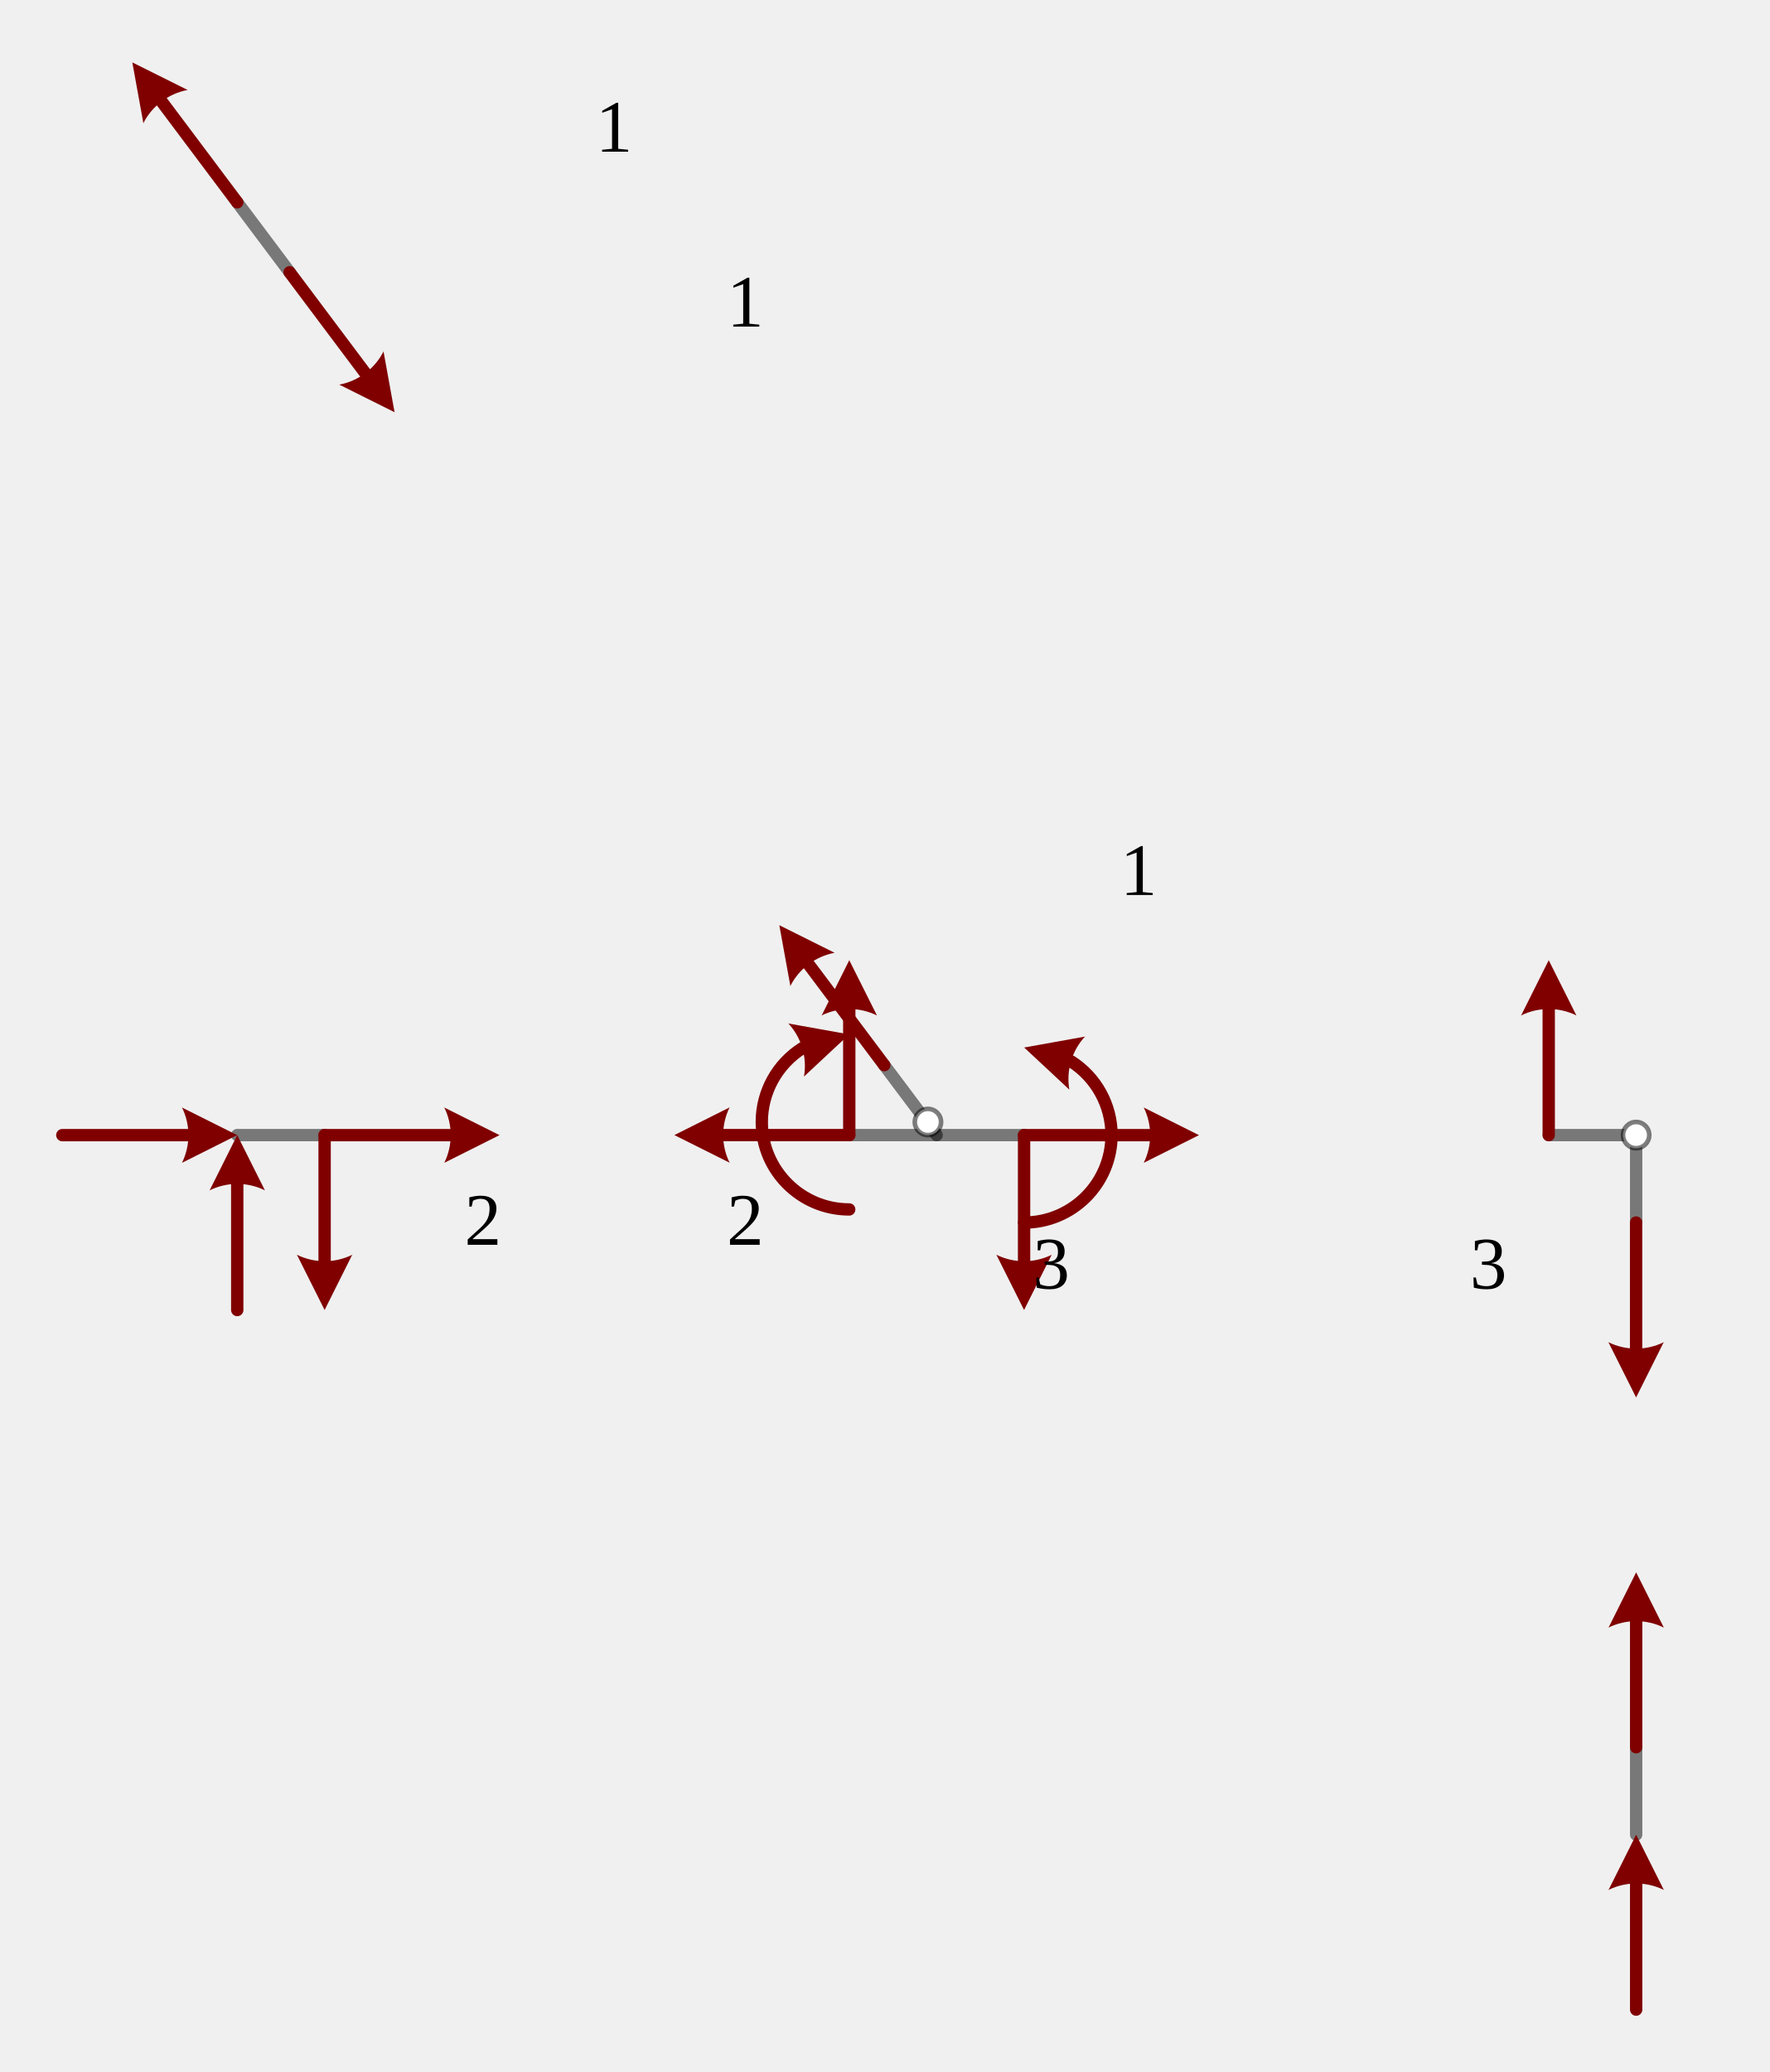
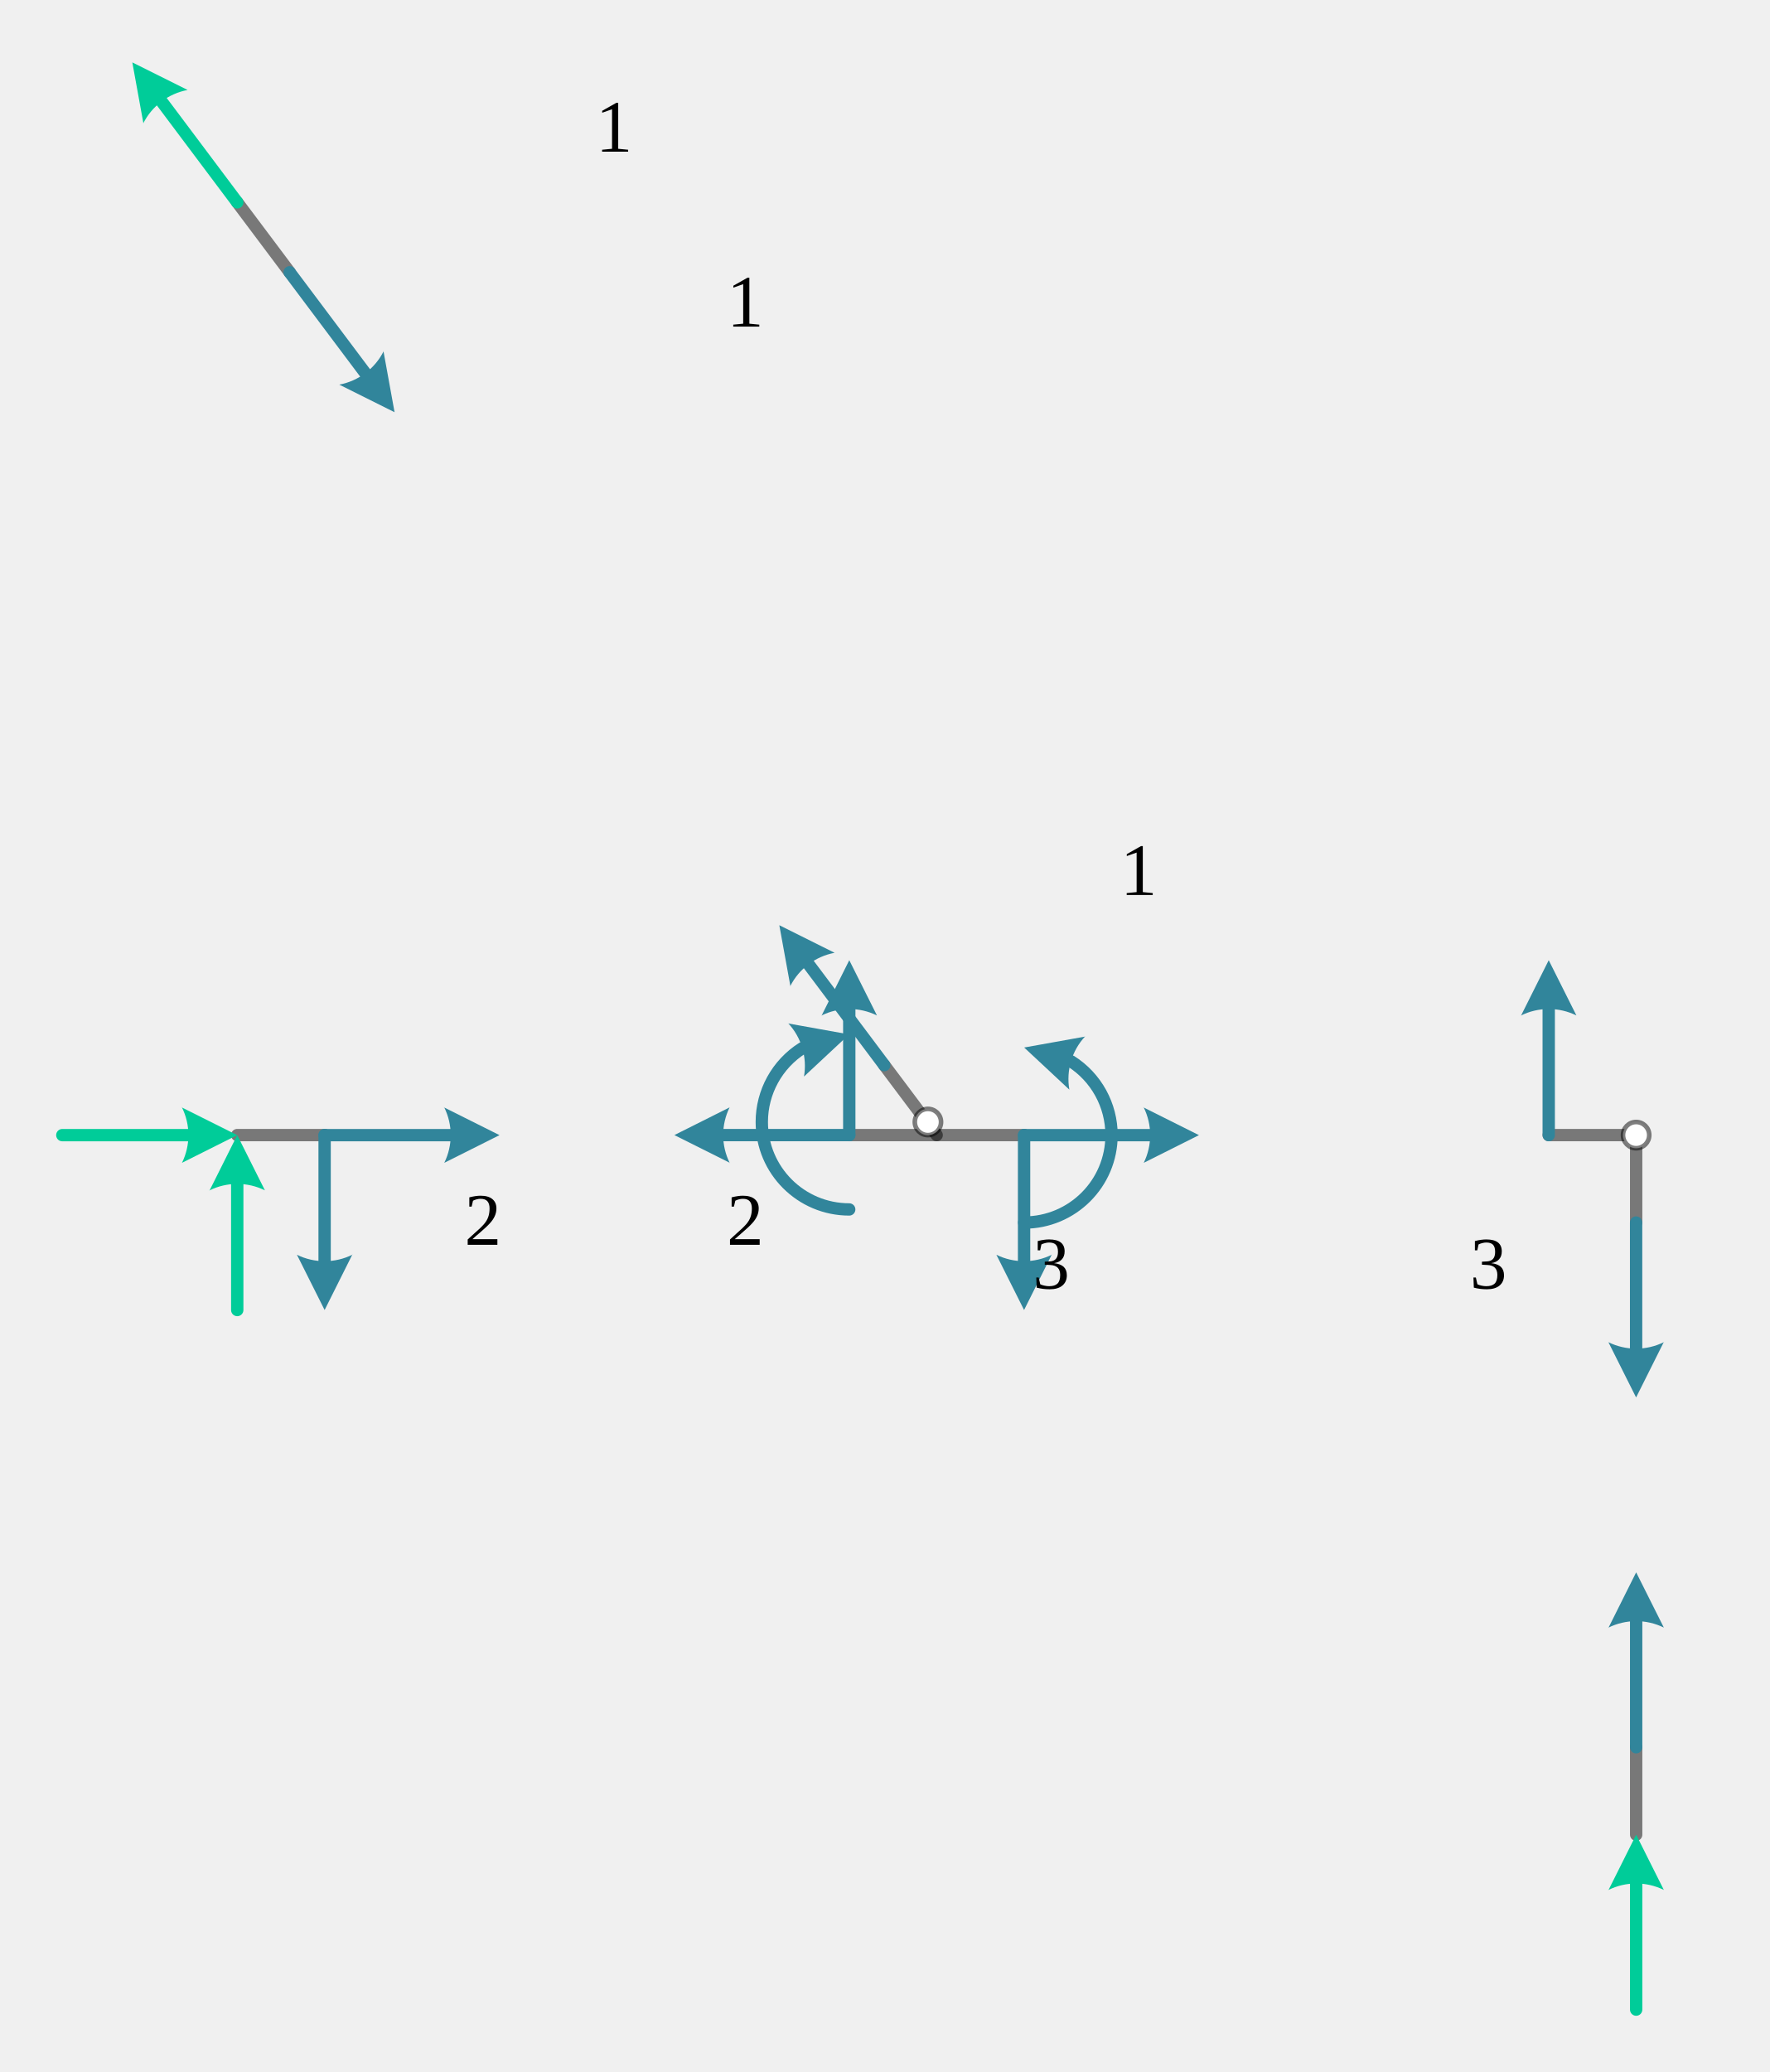
- <svg xmlns="http://www.w3.org/2000/svg" xmlns:ns1="http://schemas.microsoft.com/visio/2003/SVGExtensions/" xmlns:xlink="http://www.w3.org/1999/xlink" width="3.984in" height="4.664in" viewBox="0 0 286.86 335.805" xml:space="preserve" color-interpolation-filters="sRGB" class="st8">
+ <svg xmlns="http://www.w3.org/2000/svg" xmlns:ns1="http://schemas.microsoft.com/visio/2003/SVGExtensions/" xmlns:xlink="http://www.w3.org/1999/xlink" width="3.984in" height="4.664in" viewBox="0 0 286.86 335.805" xml:space="preserve" color-interpolation-filters="sRGB" class="st10">
  <ns1:documentProperties ns1:langID="1043" ns1:metric="true" ns1:viewMarkup="false" />
  <style type="text/css">
	
		.st1 {stroke:#000000;stroke-linecap:round;stroke-linejoin:round;stroke-opacity:0.5;stroke-width:2}
		.st2 {fill:#ffffff;stroke:#000000;stroke-linecap:round;stroke-linejoin:round;stroke-opacity:0.5;stroke-width:0.75}
- 		.st3 {marker-start:url(#mrkr5-31);stroke:#800000;stroke-linecap:round;stroke-linejoin:round;stroke-width:2}
- 		.st4 {fill:#800000;fill-opacity:1;stroke:#800000;stroke-opacity:1;stroke-width:0.442}
- 		.st5 {marker-end:url(#mrkr5-107);stroke:#800000;stroke-linecap:round;stroke-linejoin:round;stroke-width:2}
- 		.st6 {fill:none;stroke:none;stroke-linecap:round;stroke-linejoin:round;stroke-width:0.75}
- 		.st7 {fill:#000000;font-family:Times New Roman;font-size:1em}
- 		.st8 {fill:none;fill-rule:evenodd;font-size:12px;overflow:visible;stroke-linecap:square;stroke-miterlimit:3}
+ 		.st3 {marker-start:url(#mrkr5-31);stroke:#31859b;stroke-linecap:round;stroke-linejoin:round;stroke-width:2}
+ 		.st4 {fill:#31859b;fill-opacity:1;stroke:#31859b;stroke-opacity:1;stroke-width:0.442}
+ 		.st5 {marker-start:url(#mrkr5-42);stroke:#00cc99;stroke-linecap:round;stroke-linejoin:round;stroke-width:2}
+ 		.st6 {fill:#00cc99;fill-opacity:1;stroke:#00cc99;stroke-opacity:1;stroke-width:0.442}
+ 		.st7 {marker-end:url(#mrkr5-108);stroke:#31859b;stroke-linecap:round;stroke-linejoin:round;stroke-width:2}
+ 		.st8 {fill:none;stroke:none;stroke-linecap:round;stroke-linejoin:round;stroke-width:0.75}
+ 		.st9 {fill:#000000;font-family:Times New Roman;font-size:1em}
+ 		.st10 {fill:none;fill-rule:evenodd;font-size:12px;overflow:visible;stroke-linecap:square;stroke-miterlimit:3}
	
	</style>
  <defs id="Markers">
    <g id="lend5">
      <path d="M 2 1 L 0 0 L 1.981 -0.993 C 1.672 -0.365 1.673 0.373 1.985 1 " style="stroke:none" />
    </g>
    <marker id="mrkr5-31" class="st4" ns1:arrowType="5" ns1:arrowSize="2" ns1:setback="3.775" refX="3.775" orient="auto" markerUnits="strokeWidth" overflow="visible">
      <use xlink:href="#lend5" transform="scale(2.26) " />
    </marker>
-     <marker id="mrkr5-107" class="st4" ns1:arrowType="5" ns1:arrowSize="2" ns1:setback="3.775" refX="-3.775" orient="auto" markerUnits="strokeWidth" overflow="visible">
+     <marker id="mrkr5-42" class="st6" ns1:arrowType="5" ns1:arrowSize="2" ns1:setback="3.775" refX="3.775" orient="auto" markerUnits="strokeWidth" overflow="visible">
+       <use xlink:href="#lend5" transform="scale(2.26) " />
+     </marker>
+     <marker id="mrkr5-108" class="st4" ns1:arrowType="5" ns1:arrowSize="2" ns1:setback="3.775" refX="-3.775" orient="auto" markerUnits="strokeWidth" overflow="visible">
      <use xlink:href="#lend5" transform="scale(-2.26,-2.26) " />
    </marker>
  </defs>
  <g ns1:mID="0" ns1:index="1" ns1:groupContext="foregroundPage">
    <ns1:pageProperties ns1:drawingScale="0.0393701" ns1:pageScale="0.0393701" ns1:drawingUnits="24" ns1:shadowOffsetX="8.50394" ns1:shadowOffsetY="-8.50394" />
-     <g id="shape177-1" ns1:mID="177" ns1:groupContext="shape" transform="translate(307.097,-168.699) rotate(53.1301)">
-       <path d="M0 335.8 L14.17 335.8" class="st1" />
-     </g>
-     <g id="shape178-4" ns1:mID="178" ns1:groupContext="shape" transform="translate(38.4535,-151.839)">
-       <path d="M0 335.8 L14.17 335.8" class="st1" />
-     </g>
-     <g id="shape179-7" ns1:mID="179" ns1:groupContext="shape" transform="translate(137.666,-151.839)">
+     <g id="shape233-1" ns1:mID="233" ns1:groupContext="shape" transform="translate(307.097,-168.699) rotate(53.1301)">
+       <path d="M0 335.8 L14.17 335.8" class="st1" />
+     </g>
+     <g id="shape234-4" ns1:mID="234" ns1:groupContext="shape" transform="translate(38.4535,-151.839)">
+       <path d="M0 335.8 L14.17 335.8" class="st1" />
+     </g>
+     <g id="shape235-7" ns1:mID="235" ns1:groupContext="shape" transform="translate(137.666,-151.839)">
      <path d="M0 335.8 L28.35 335.8" class="st1" />
    </g>
-     <g id="shape180-10" ns1:mID="180" ns1:groupContext="shape" transform="translate(411.979,-28.8561) rotate(53.1301)">
-       <path d="M0 335.8 L14.17 335.8" class="st1" />
-     </g>
-     <g id="shape181-13" ns1:mID="181" ns1:groupContext="shape" transform="translate(148.296,-151.839)">
+     <g id="shape236-10" ns1:mID="236" ns1:groupContext="shape" transform="translate(411.979,-28.8561) rotate(53.1301)">
+       <path d="M0 335.8 L14.17 335.8" class="st1" />
+     </g>
+     <g id="shape237-13" ns1:mID="237" ns1:groupContext="shape" transform="translate(148.296,-151.839)">
      <ellipse cx="2.126" cy="333.679" rx="2.126" ry="2.126" class="st2" />
    </g>
-     <g id="shape182-15" ns1:mID="182" ns1:groupContext="shape" transform="translate(601.03,183.965) rotate(90)">
-       <path d="M0 335.8 L14.17 335.8" class="st1" />
-     </g>
-     <g id="shape183-18" ns1:mID="183" ns1:groupContext="shape" transform="translate(601.03,283.178) rotate(90)">
-       <path d="M0 335.8 L14.17 335.8" class="st1" />
-     </g>
-     <g id="shape184-21" ns1:mID="184" ns1:groupContext="shape" transform="translate(251.052,-151.839)">
-       <path d="M0 335.8 L14.17 335.8" class="st1" />
-     </g>
-     <g id="shape185-24" ns1:mID="185" ns1:groupContext="shape" transform="translate(263.099,-149.713)">
+     <g id="shape238-15" ns1:mID="238" ns1:groupContext="shape" transform="translate(601.03,183.965) rotate(90)">
+       <path d="M0 335.8 L14.17 335.8" class="st1" />
+     </g>
+     <g id="shape239-18" ns1:mID="239" ns1:groupContext="shape" transform="translate(601.03,283.178) rotate(90)">
+       <path d="M0 335.8 L14.17 335.8" class="st1" />
+     </g>
+     <g id="shape240-21" ns1:mID="240" ns1:groupContext="shape" transform="translate(251.052,-151.839)">
+       <path d="M0 335.8 L14.17 335.8" class="st1" />
+     </g>
+     <g id="shape241-24" ns1:mID="241" ns1:groupContext="shape" transform="translate(263.099,-149.713)">
      <ellipse cx="2.126" cy="333.679" rx="2.126" ry="2.126" class="st2" />
    </g>
-     <g id="shape194-26" ns1:mID="194" ns1:groupContext="shape" transform="translate(-204.678,268.283) rotate(-126.87)">
-       <path d="M7.55 335.8 L7.91 335.8 L28.35 335.8" class="st3" />
-     </g>
-     <g id="shape195-32" ns1:mID="195" ns1:groupContext="shape" transform="translate(394.971,-51.5332) rotate(53.1301)">
-       <path d="M7.55 335.8 L7.91 335.8 L28.35 335.8" class="st3" />
-     </g>
-     <g id="shape196-37" ns1:mID="196" ns1:groupContext="shape" transform="translate(290.089,-191.376) rotate(53.1301)">
-       <path d="M7.55 335.8 L7.91 335.8 L28.35 335.8" class="st3" />
-     </g>
-     <g id="shape197-42" ns1:mID="197" ns1:groupContext="shape" transform="translate(109.32,-151.839)">
-       <path d="M7.55 335.8 L7.91 335.8 L28.35 335.8" class="st3" />
-     </g>
-     <g id="shape198-47" ns1:mID="198" ns1:groupContext="shape" transform="translate(194.359,519.77) rotate(180)">
-       <path d="M7.55 335.8 L7.91 335.8 L28.35 335.8" class="st3" />
-     </g>
-     <g id="shape199-52" ns1:mID="199" ns1:groupContext="shape" transform="translate(80.9732,519.77) rotate(180)">
-       <path d="M7.55 335.8 L7.91 335.8 L28.35 335.8" class="st3" />
-     </g>
-     <g id="shape201-57" ns1:mID="201" ns1:groupContext="shape" transform="translate(-70.5795,226.485) rotate(-90)">
-       <path d="M7.55 335.8 L7.91 335.8 L28.35 335.8" class="st3" />
-     </g>
-     <g id="shape202-62" ns1:mID="202" ns1:groupContext="shape" transform="translate(601.03,254.831) rotate(90)">
-       <path d="M7.55 335.8 L7.91 335.8 L28.35 335.8" class="st3" />
-     </g>
-     <g id="shape203-67" ns1:mID="203" ns1:groupContext="shape" transform="translate(601.03,297.351) rotate(90)">
-       <path d="M7.55 335.8 L7.91 335.8 L28.35 335.8" class="st3" />
-     </g>
-     <g id="shape204-72" ns1:mID="204" ns1:groupContext="shape" transform="translate(586.856,155.619) rotate(90)">
-       <path d="M7.55 335.8 L7.91 335.8 L28.35 335.8" class="st3" />
-     </g>
-     <g id="shape205-77" ns1:mID="205" ns1:groupContext="shape" transform="translate(-169.792,212.312) rotate(-90)">
-       <path d="M7.55 335.8 L7.91 335.8 L28.35 335.8" class="st3" />
-     </g>
-     <g id="shape206-82" ns1:mID="206" ns1:groupContext="shape" transform="translate(-283.178,212.312) rotate(-90)">
-       <path d="M7.55 335.8 L7.91 335.8 L28.35 335.8" class="st3" />
-     </g>
-     <g id="shape207-87" ns1:mID="207" ns1:groupContext="shape" transform="translate(473.471,155.619) rotate(90)">
-       <path d="M7.55 335.8 L7.91 335.8 L28.35 335.8" class="st3" />
-     </g>
-     <g id="shape208-92" ns1:mID="208" ns1:groupContext="shape" transform="translate(374.258,183.965) rotate(90)">
-       <path d="M7.55 335.8 L7.91 335.8 L28.35 335.8" class="st3" />
-     </g>
-     <g id="shape209-97" ns1:mID="209" ns1:groupContext="shape" transform="translate(38.4535,519.77) rotate(180)">
-       <path d="M7.55 335.8 L7.91 335.8 L28.35 335.8" class="st3" />
-     </g>
-     <g id="shape210-102" ns1:mID="210" ns1:groupContext="shape" transform="translate(-198.139,196.013) rotate(-90)">
-       <path d="M-0 335.8 A14.173 14.173 0 0 1 14.17 321.63 A14.173 14.173 0 0 1 26.14 328.21 L26.24 328.55" class="st5" />
-     </g>
-     <g id="shape211-108" ns1:mID="211" ns1:groupContext="shape" transform="translate(501.817,198.139) rotate(90) scale(-1,1)">
-       <path d="M-0 335.8 A14.173 14.173 0 0 1 14.17 321.63 A14.173 14.173 0 0 1 26.14 328.21 L26.24 328.55" class="st5" />
-     </g>
-     <g id="shape229-113" ns1:mID="229" ns1:groupContext="shape" transform="translate(38.4535,-307.745)">
-       <ns1:textBlock ns1:margins="rect(4,4,4,4)" ns1:tabSpace="42.5197" />
-       <ns1:textRect cx="7.087" cy="328.718" width="14.18" height="14.173" />
-       <rect x="0" y="321.631" width="14.173" height="14.173" class="st6" />
-       <text x="4.09" y="332.32" class="st7" ns1:langID="1043">
-         <ns1:paragraph ns1:horizAlign="1" />
-         <ns1:tabList />1</text>
-     </g>
-     <g id="shape231-116" ns1:mID="231" ns1:groupContext="shape" transform="translate(59.7133,-279.398)">
-       <ns1:textBlock ns1:margins="rect(4,4,4,4)" ns1:tabSpace="42.5197" />
-       <ns1:textRect cx="7.087" cy="328.718" width="14.18" height="14.173" />
-       <rect x="0" y="321.631" width="14.173" height="14.173" class="st6" />
-       <text x="4.09" y="332.32" class="st7" ns1:langID="1043">
-         <ns1:paragraph ns1:horizAlign="1" />
-         <ns1:tabList />1</text>
-     </g>
-     <g id="shape232-119" ns1:mID="232" ns1:groupContext="shape" transform="translate(17.1936,-130.579)">
-       <ns1:textBlock ns1:margins="rect(4,4,4,4)" ns1:tabSpace="42.5197" />
-       <ns1:textRect cx="7.087" cy="328.718" width="14.18" height="14.173" />
-       <rect x="0" y="321.631" width="14.173" height="14.173" class="st6" />
-       <text x="4.09" y="332.32" class="st7" ns1:langID="1043">
+     <g id="shape242-26" ns1:mID="242" ns1:groupContext="shape" transform="translate(-204.678,268.283) rotate(-126.87)">
+       <path d="M7.55 335.8 L7.91 335.8 L28.35 335.8" class="st3" />
+     </g>
+     <g id="shape243-32" ns1:mID="243" ns1:groupContext="shape" transform="translate(394.971,-51.5332) rotate(53.1301)">
+       <path d="M7.55 335.8 L7.91 335.8 L28.35 335.8" class="st3" />
+     </g>
+     <g id="shape244-37" ns1:mID="244" ns1:groupContext="shape" transform="translate(290.089,-191.376) rotate(53.1301)">
+       <path d="M7.55 335.8 L7.91 335.8 L28.35 335.8" class="st5" />
+     </g>
+     <g id="shape245-43" ns1:mID="245" ns1:groupContext="shape" transform="translate(109.32,-151.839)">
+       <path d="M7.55 335.8 L7.91 335.8 L28.35 335.8" class="st3" />
+     </g>
+     <g id="shape246-48" ns1:mID="246" ns1:groupContext="shape" transform="translate(194.359,519.77) rotate(180)">
+       <path d="M7.55 335.8 L7.91 335.8 L28.35 335.8" class="st3" />
+     </g>
+     <g id="shape247-53" ns1:mID="247" ns1:groupContext="shape" transform="translate(80.9732,519.77) rotate(180)">
+       <path d="M7.55 335.8 L7.91 335.8 L28.35 335.8" class="st3" />
+     </g>
+     <g id="shape248-58" ns1:mID="248" ns1:groupContext="shape" transform="translate(-70.5795,226.485) rotate(-90)">
+       <path d="M7.55 335.8 L7.91 335.8 L28.35 335.8" class="st3" />
+     </g>
+     <g id="shape249-63" ns1:mID="249" ns1:groupContext="shape" transform="translate(601.03,254.831) rotate(90)">
+       <path d="M7.55 335.8 L7.91 335.8 L28.35 335.8" class="st3" />
+     </g>
+     <g id="shape250-68" ns1:mID="250" ns1:groupContext="shape" transform="translate(601.03,297.351) rotate(90)">
+       <path d="M7.55 335.8 L7.91 335.8 L28.35 335.8" class="st5" />
+     </g>
+     <g id="shape251-73" ns1:mID="251" ns1:groupContext="shape" transform="translate(586.856,155.619) rotate(90)">
+       <path d="M7.55 335.8 L7.91 335.8 L28.35 335.8" class="st3" />
+     </g>
+     <g id="shape252-78" ns1:mID="252" ns1:groupContext="shape" transform="translate(-169.792,212.312) rotate(-90)">
+       <path d="M7.55 335.8 L7.91 335.8 L28.35 335.8" class="st3" />
+     </g>
+     <g id="shape253-83" ns1:mID="253" ns1:groupContext="shape" transform="translate(-283.178,212.312) rotate(-90)">
+       <path d="M7.55 335.8 L7.91 335.8 L28.35 335.8" class="st3" />
+     </g>
+     <g id="shape254-88" ns1:mID="254" ns1:groupContext="shape" transform="translate(473.471,155.619) rotate(90)">
+       <path d="M7.55 335.8 L7.91 335.8 L28.35 335.8" class="st3" />
+     </g>
+     <g id="shape255-93" ns1:mID="255" ns1:groupContext="shape" transform="translate(374.258,183.965) rotate(90)">
+       <path d="M7.55 335.8 L7.91 335.8 L28.35 335.8" class="st5" />
+     </g>
+     <g id="shape256-98" ns1:mID="256" ns1:groupContext="shape" transform="translate(38.4535,519.77) rotate(180)">
+       <path d="M7.55 335.8 L7.91 335.8 L28.35 335.8" class="st5" />
+     </g>
+     <g id="shape257-103" ns1:mID="257" ns1:groupContext="shape" transform="translate(-198.139,196.013) rotate(-90)">
+       <path d="M-0 335.8 A14.173 14.173 0 0 1 14.17 321.63 A14.173 14.173 0 0 1 26.14 328.21 L26.24 328.55" class="st7" />
+     </g>
+     <g id="shape258-109" ns1:mID="258" ns1:groupContext="shape" transform="translate(501.817,198.139) rotate(90) scale(-1,1)">
+       <path d="M-0 335.8 A14.173 14.173 0 0 1 14.17 321.63 A14.173 14.173 0 0 1 26.14 328.21 L26.24 328.55" class="st7" />
+     </g>
+     <g id="shape259-114" ns1:mID="259" ns1:groupContext="shape" transform="translate(38.4535,-307.745)">
+       <ns1:textBlock ns1:margins="rect(4,4,4,4)" ns1:tabSpace="42.5197" />
+       <ns1:textRect cx="7.087" cy="328.718" width="14.18" height="14.173" />
+       <rect x="0" y="321.631" width="14.173" height="14.173" class="st8" />
+       <text x="4.09" y="332.32" class="st9" ns1:langID="1043">
+         <ns1:paragraph ns1:horizAlign="1" />
+         <ns1:tabList />1</text>
+     </g>
+     <g id="shape260-117" ns1:mID="260" ns1:groupContext="shape" transform="translate(59.7133,-279.398)">
+       <ns1:textBlock ns1:margins="rect(4,4,4,4)" ns1:tabSpace="42.5197" />
+       <ns1:textRect cx="7.087" cy="328.718" width="14.18" height="14.173" />
+       <rect x="0" y="321.631" width="14.173" height="14.173" class="st8" />
+       <text x="4.09" y="332.32" class="st9" ns1:langID="1043">
+         <ns1:paragraph ns1:horizAlign="1" />
+         <ns1:tabList />1</text>
+     </g>
+     <g id="shape261-120" ns1:mID="261" ns1:groupContext="shape" transform="translate(17.1936,-130.579)">
+       <ns1:textBlock ns1:margins="rect(4,4,4,4)" ns1:tabSpace="42.5197" />
+       <ns1:textRect cx="7.087" cy="328.718" width="14.18" height="14.173" />
+       <rect x="0" y="321.631" width="14.173" height="14.173" class="st8" />
+       <text x="4.09" y="332.32" class="st9" ns1:langID="1043">
        <ns1:paragraph ns1:horizAlign="1" />
        <ns1:tabList />2</text>
    </g>
-     <g id="shape233-122" ns1:mID="233" ns1:groupContext="shape" transform="translate(59.7133,-130.579)">
-       <ns1:textBlock ns1:margins="rect(4,4,4,4)" ns1:tabSpace="42.5197" />
-       <ns1:textRect cx="7.087" cy="328.718" width="14.18" height="14.173" />
-       <rect x="0" y="321.631" width="14.173" height="14.173" class="st6" />
-       <text x="4.09" y="332.32" class="st7" ns1:langID="1043">
+     <g id="shape262-123" ns1:mID="262" ns1:groupContext="shape" transform="translate(59.7133,-130.579)">
+       <ns1:textBlock ns1:margins="rect(4,4,4,4)" ns1:tabSpace="42.5197" />
+       <ns1:textRect cx="7.087" cy="328.718" width="14.18" height="14.173" />
+       <rect x="0" y="321.631" width="14.173" height="14.173" class="st8" />
+       <text x="4.09" y="332.32" class="st9" ns1:langID="1043">
        <ns1:paragraph ns1:horizAlign="1" />
        <ns1:tabList />2</text>
    </g>
-     <g id="shape234-125" ns1:mID="234" ns1:groupContext="shape" transform="translate(109.32,-123.493)">
-       <ns1:textBlock ns1:margins="rect(4,4,4,4)" ns1:tabSpace="42.5197" />
-       <ns1:textRect cx="7.087" cy="328.718" width="14.18" height="14.173" />
-       <rect x="0" y="321.631" width="14.173" height="14.173" class="st6" />
-       <text x="4.09" y="332.32" class="st7" ns1:langID="1043">
+     <g id="shape263-126" ns1:mID="263" ns1:groupContext="shape" transform="translate(109.32,-123.493)">
+       <ns1:textBlock ns1:margins="rect(4,4,4,4)" ns1:tabSpace="42.5197" />
+       <ns1:textRect cx="7.087" cy="328.718" width="14.18" height="14.173" />
+       <rect x="0" y="321.631" width="14.173" height="14.173" class="st8" />
+       <text x="4.09" y="332.32" class="st9" ns1:langID="1043">
        <ns1:paragraph ns1:horizAlign="1" />
        <ns1:tabList />3</text>
    </g>
-     <g id="shape235-128" ns1:mID="235" ns1:groupContext="shape" transform="translate(180.186,-123.493)">
-       <ns1:textBlock ns1:margins="rect(4,4,4,4)" ns1:tabSpace="42.5197" />
-       <ns1:textRect cx="7.087" cy="328.718" width="14.18" height="14.173" />
-       <rect x="0" y="321.631" width="14.173" height="14.173" class="st6" />
-       <text x="4.09" y="332.32" class="st7" ns1:langID="1043">
+     <g id="shape264-129" ns1:mID="264" ns1:groupContext="shape" transform="translate(180.186,-123.493)">
+       <ns1:textBlock ns1:margins="rect(4,4,4,4)" ns1:tabSpace="42.5197" />
+       <ns1:textRect cx="7.087" cy="328.718" width="14.18" height="14.173" />
+       <rect x="0" y="321.631" width="14.173" height="14.173" class="st8" />
+       <text x="4.09" y="332.32" class="st9" ns1:langID="1043">
        <ns1:paragraph ns1:horizAlign="1" />
        <ns1:tabList />3</text>
    </g>
-     <g id="shape236-131" ns1:mID="236" ns1:groupContext="shape" transform="translate(229.792,-158.926)">
-       <ns1:textBlock ns1:margins="rect(4,4,4,4)" ns1:tabSpace="42.5197" />
-       <ns1:textRect cx="7.087" cy="328.718" width="14.18" height="14.173" />
-       <rect x="0" y="321.631" width="14.173" height="14.173" class="st6" />
-       <text x="4.09" y="332.32" class="st7" ns1:langID="1043">
-         <ns1:paragraph ns1:horizAlign="1" />
-         <ns1:tabList />1</text>
-     </g>
-     <g id="shape237-134" ns1:mID="237" ns1:groupContext="shape" transform="translate(272.312,-114.28)">
-       <ns1:textBlock ns1:margins="rect(4,4,4,4)" ns1:tabSpace="42.5197" />
-       <ns1:textRect cx="7.087" cy="328.718" width="14.18" height="14.173" />
-       <rect x="0" y="321.631" width="14.173" height="14.173" class="st6" />
-       <text x="4.09" y="332.32" class="st7" ns1:langID="1043">
-         <ns1:paragraph ns1:horizAlign="1" />
-         <ns1:tabList />1</text>
-     </g>
-     <g id="shape238-137" ns1:mID="238" ns1:groupContext="shape" transform="translate(272.312,-17.1936)">
-       <ns1:textBlock ns1:margins="rect(4,4,4,4)" ns1:tabSpace="42.5197" />
-       <ns1:textRect cx="7.087" cy="328.718" width="14.18" height="14.173" />
-       <rect x="0" y="321.631" width="14.173" height="14.173" class="st6" />
-       <text x="4.09" y="332.32" class="st7" ns1:langID="1043">
-         <ns1:paragraph ns1:horizAlign="1" />
-         <ns1:tabList />1</text>
-     </g>
-     <g id="shape239-140" ns1:mID="239" ns1:groupContext="shape" transform="translate(272.312,-59.7133)">
-       <ns1:textBlock ns1:margins="rect(4,4,4,4)" ns1:tabSpace="42.5197" />
-       <ns1:textRect cx="7.087" cy="328.718" width="14.18" height="14.173" />
-       <rect x="0" y="321.631" width="14.173" height="14.173" class="st6" />
-       <text x="4.09" y="332.32" class="st7" ns1:langID="1043">
-         <ns1:paragraph ns1:horizAlign="1" />
-         <ns1:tabList />1</text>
-     </g>
-     <g id="shape240-143" ns1:mID="240" ns1:groupContext="shape" transform="translate(123.493,-187.272)">
-       <ns1:textBlock ns1:margins="rect(4,4,4,4)" ns1:tabSpace="42.5197" />
-       <ns1:textRect cx="7.087" cy="328.718" width="14.18" height="14.173" />
-       <rect x="0" y="321.631" width="14.173" height="14.173" class="st6" />
-       <text x="4.09" y="332.32" class="st7" ns1:langID="1043">
+     <g id="shape265-132" ns1:mID="265" ns1:groupContext="shape" transform="translate(229.792,-158.926)">
+       <ns1:textBlock ns1:margins="rect(4,4,4,4)" ns1:tabSpace="42.5197" />
+       <ns1:textRect cx="7.087" cy="328.718" width="14.18" height="14.173" />
+       <rect x="0" y="321.631" width="14.173" height="14.173" class="st8" />
+       <text x="4.09" y="332.32" class="st9" ns1:langID="1043">
+         <ns1:paragraph ns1:horizAlign="1" />
+         <ns1:tabList />1</text>
+     </g>
+     <g id="shape266-135" ns1:mID="266" ns1:groupContext="shape" transform="translate(272.312,-114.28)">
+       <ns1:textBlock ns1:margins="rect(4,4,4,4)" ns1:tabSpace="42.5197" />
+       <ns1:textRect cx="7.087" cy="328.718" width="14.18" height="14.173" />
+       <rect x="0" y="321.631" width="14.173" height="14.173" class="st8" />
+       <text x="4.09" y="332.32" class="st9" ns1:langID="1043">
+         <ns1:paragraph ns1:horizAlign="1" />
+         <ns1:tabList />1</text>
+     </g>
+     <g id="shape267-138" ns1:mID="267" ns1:groupContext="shape" transform="translate(272.312,-17.1936)">
+       <ns1:textBlock ns1:margins="rect(4,4,4,4)" ns1:tabSpace="42.5197" />
+       <ns1:textRect cx="7.087" cy="328.718" width="14.18" height="14.173" />
+       <rect x="0" y="321.631" width="14.173" height="14.173" class="st8" />
+       <text x="4.09" y="332.32" class="st9" ns1:langID="1043">
+         <ns1:paragraph ns1:horizAlign="1" />
+         <ns1:tabList />1</text>
+     </g>
+     <g id="shape268-141" ns1:mID="268" ns1:groupContext="shape" transform="translate(272.312,-59.7133)">
+       <ns1:textBlock ns1:margins="rect(4,4,4,4)" ns1:tabSpace="42.5197" />
+       <ns1:textRect cx="7.087" cy="328.718" width="14.18" height="14.173" />
+       <rect x="0" y="321.631" width="14.173" height="14.173" class="st8" />
+       <text x="4.09" y="332.32" class="st9" ns1:langID="1043">
+         <ns1:paragraph ns1:horizAlign="1" />
+         <ns1:tabList />1</text>
+     </g>
+     <g id="shape269-144" ns1:mID="269" ns1:groupContext="shape" transform="translate(123.493,-187.272)">
+       <ns1:textBlock ns1:margins="rect(4,4,4,4)" ns1:tabSpace="42.5197" />
+       <ns1:textRect cx="7.087" cy="328.718" width="14.18" height="14.173" />
+       <rect x="0" y="321.631" width="14.173" height="14.173" class="st8" />
+       <text x="4.09" y="332.32" class="st9" ns1:langID="1043">
        <ns1:paragraph ns1:horizAlign="1" />
        <ns1:tabList />1</text>
    </g>
  </g>
</svg>
